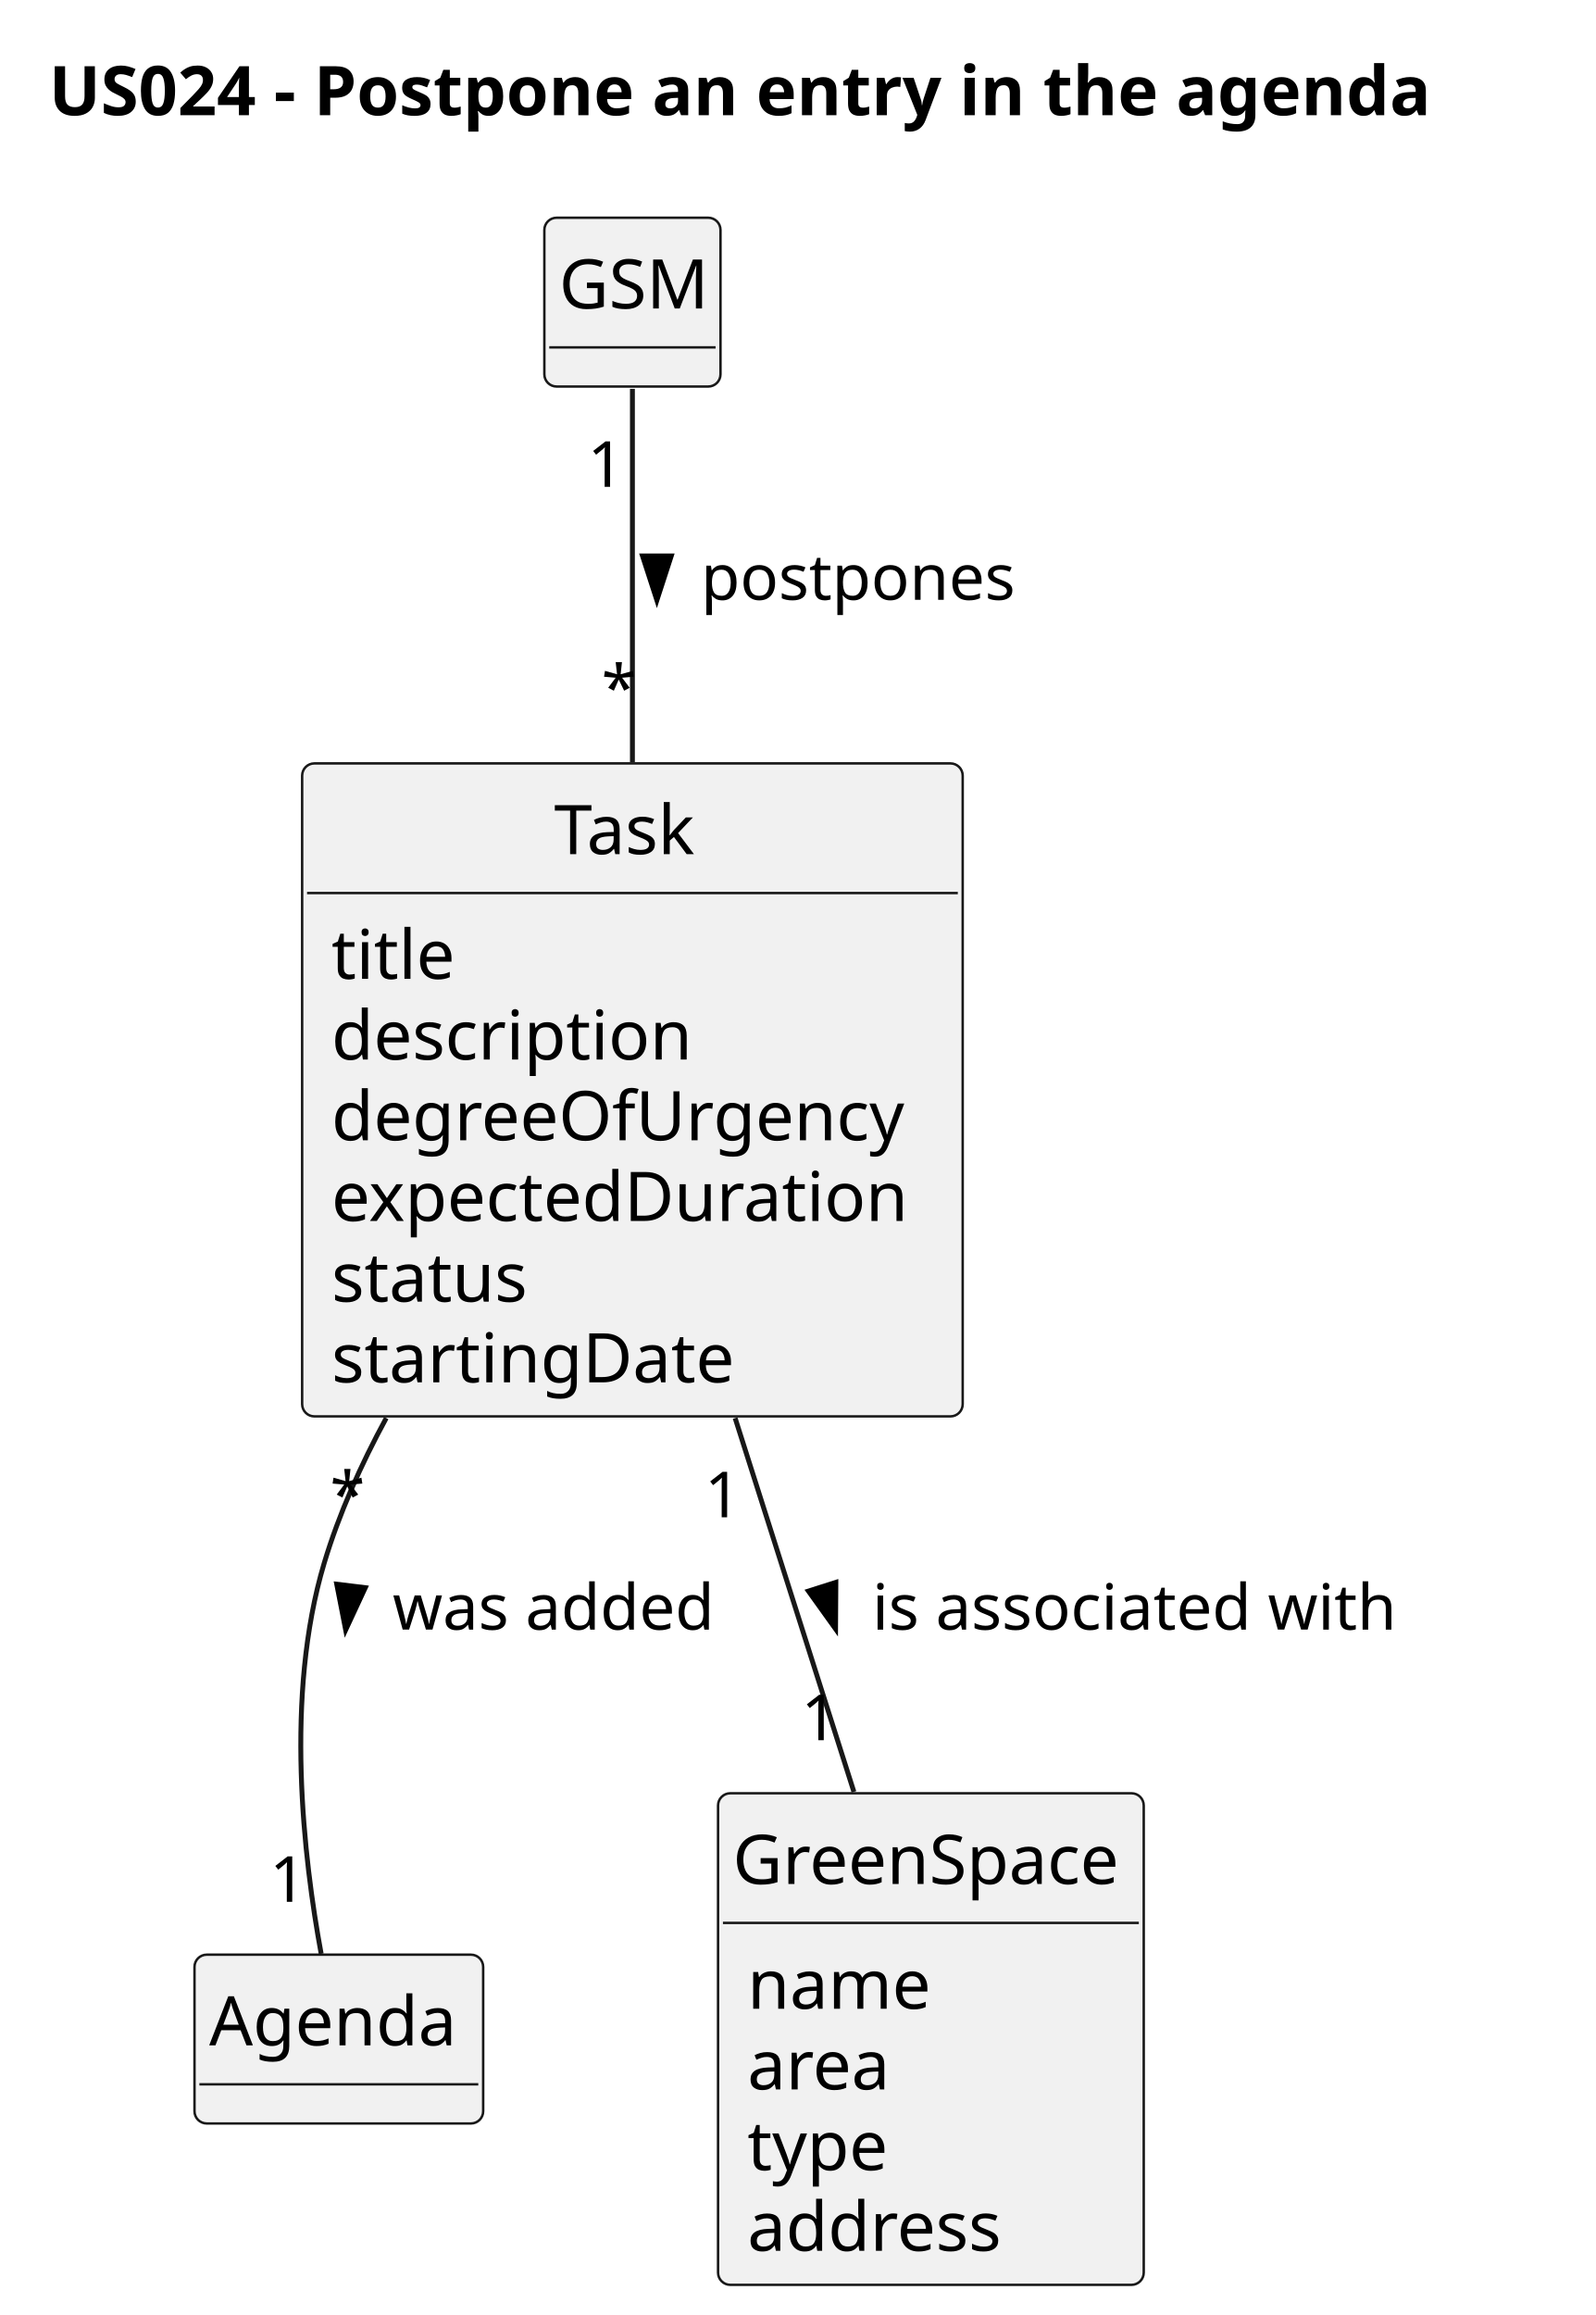
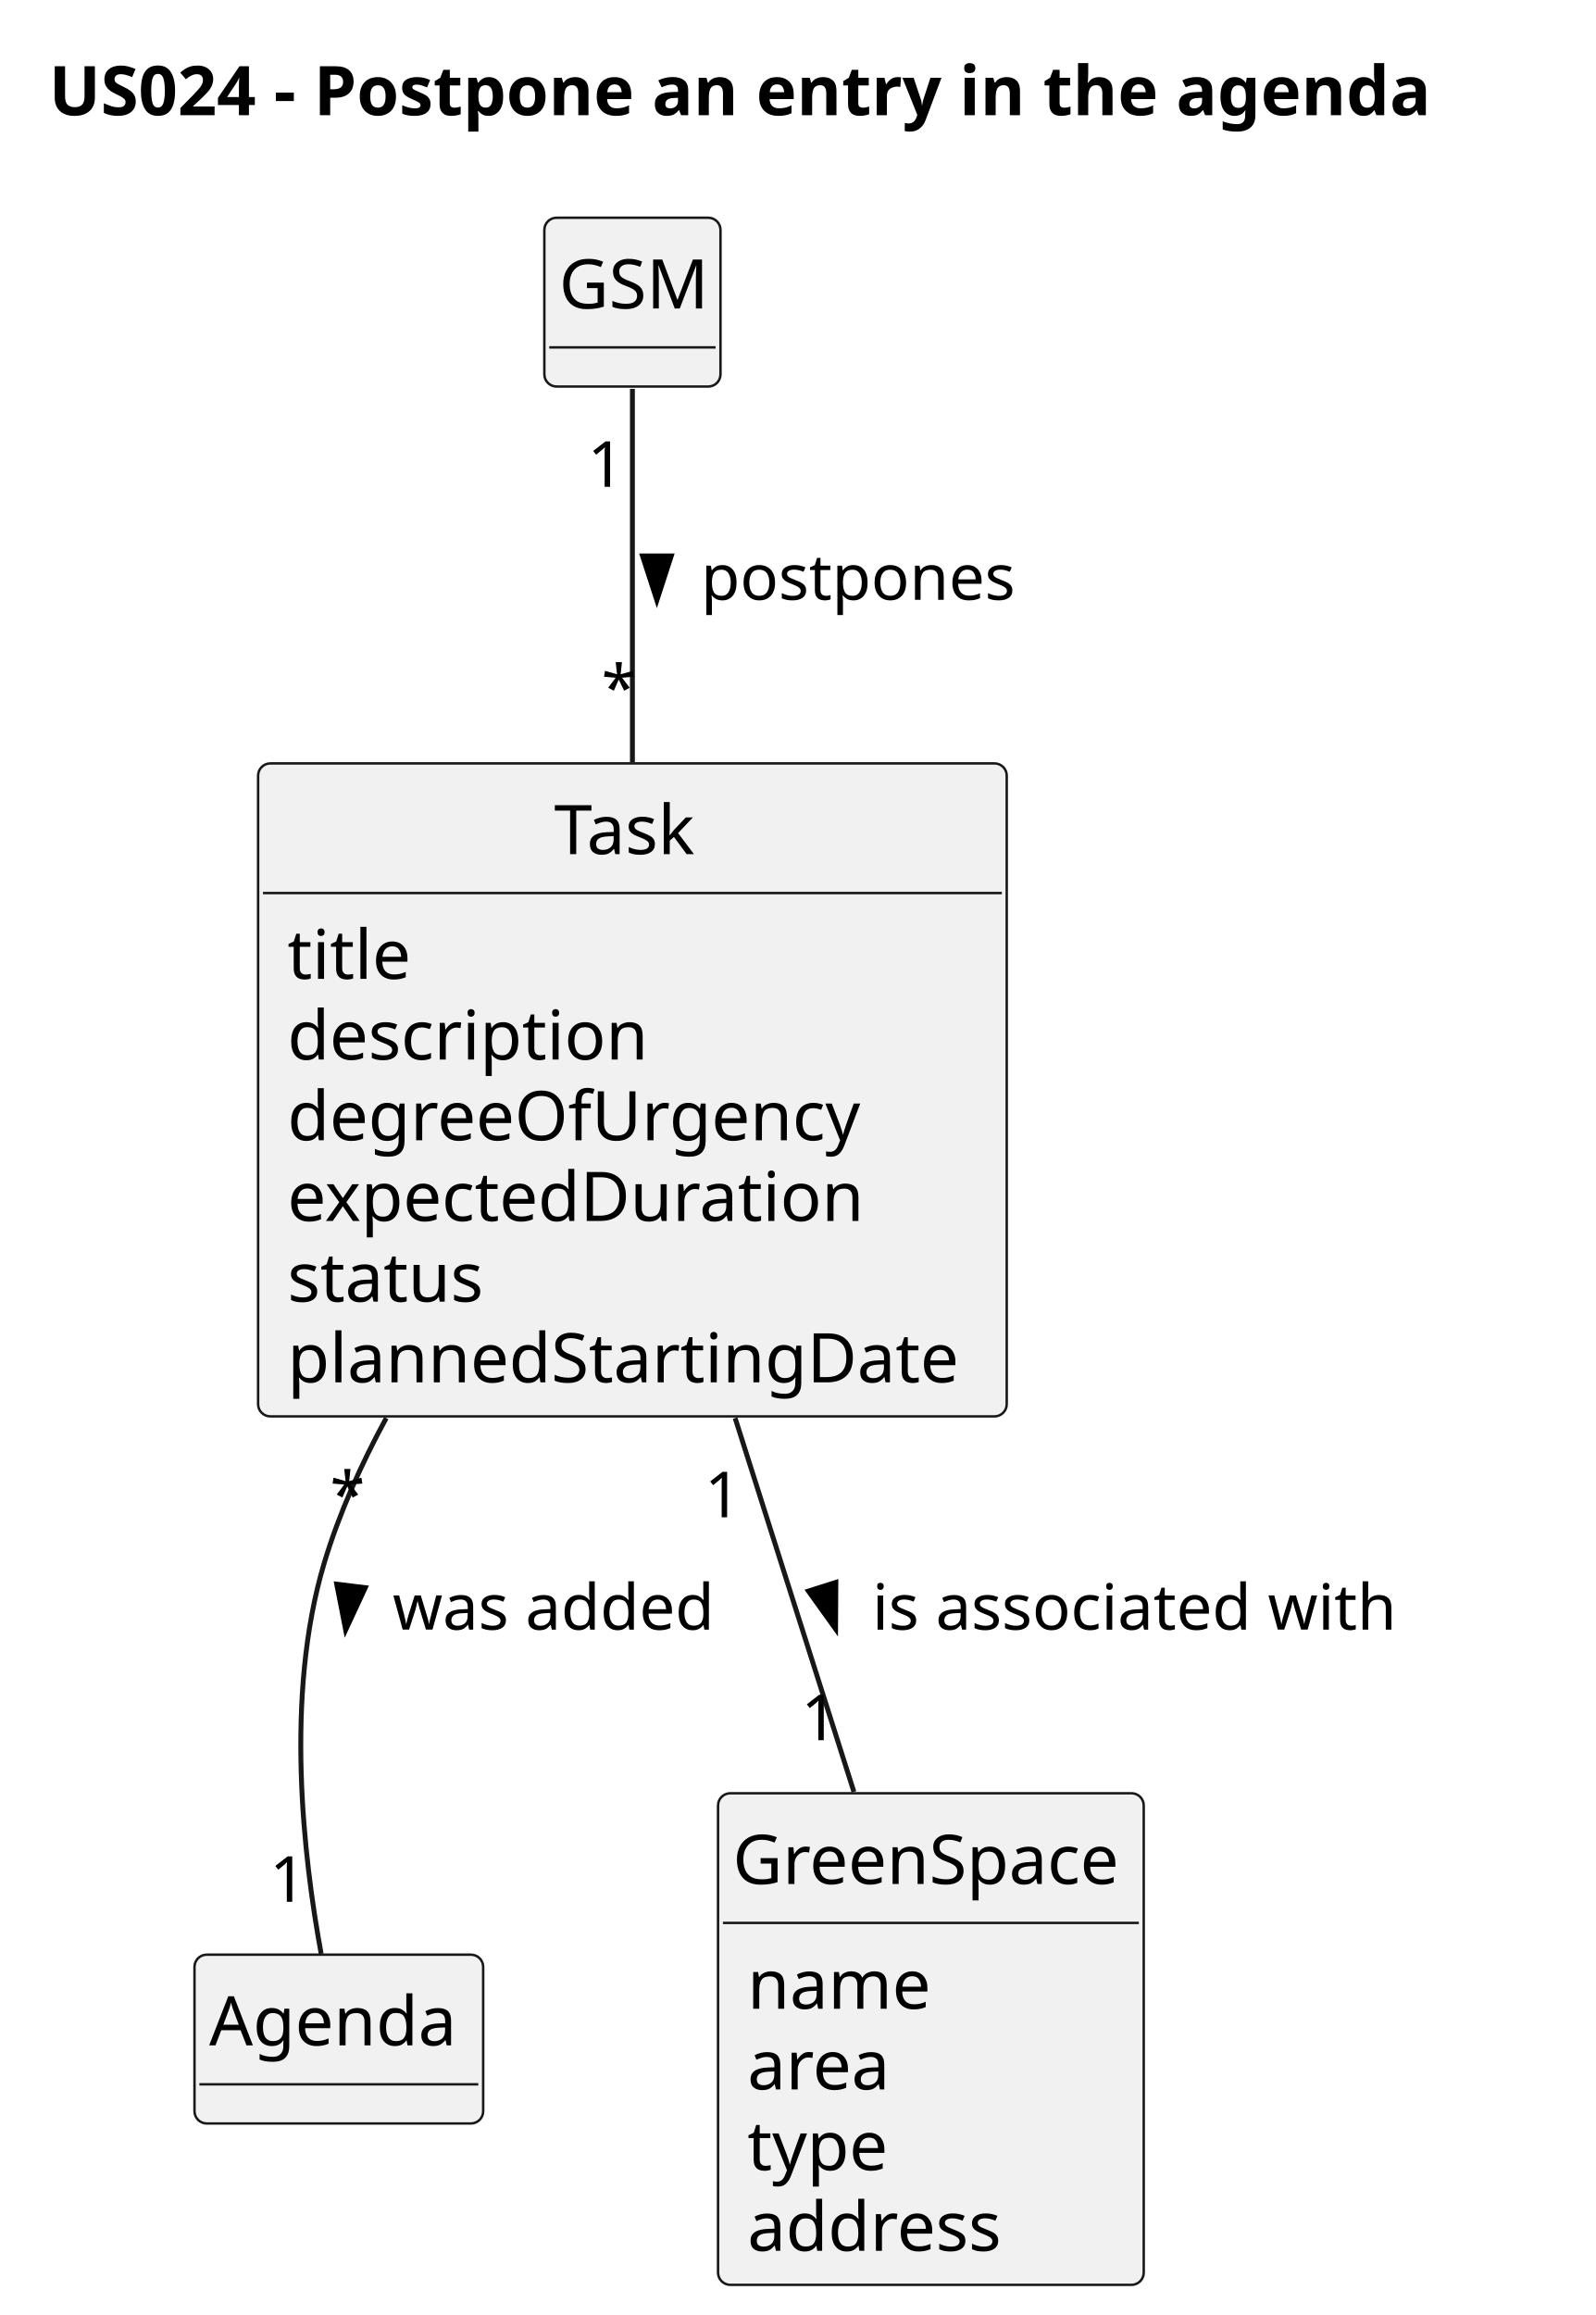
<svg xmlns="http://www.w3.org/2000/svg" contentStyleType="text/css" height="473px" preserveAspectRatio="none" style="width:326px;height:473px;background:#FFFFFF;" version="1.1" viewBox="0 0 326 473" width="326px" zoomAndPan="magnify">
  <defs />
  <g>
    <text fill="#000000" font-family="sans-serif" font-size="14" font-weight="bold" lengthAdjust="spacing" textLength="298" x="10" y="23.535">US024 - Postpone an entry in the agenda</text>
    <g id="elem_Agenda">
      <rect codeLine="14" fill="#F1F1F1" height="34.488" id="Agenda" rx="2.5" ry="2.5" style="stroke:#181818;stroke-width:0.5;" width="59" x="39.75" y="399.378" />
      <text fill="#000000" font-family="sans-serif" font-size="14" lengthAdjust="spacing" textLength="53" x="42.75" y="417.913">Agenda</text>
      <line style="stroke:#181818;stroke-width:0.5;" x1="40.75" x2="97.75" y1="425.867" y2="425.867" />
    </g>
    <g id="elem_Task">
-       <rect codeLine="17" fill="#F1F1F1" height="133.418" id="Task" rx="2.5" ry="2.5" style="stroke:#181818;stroke-width:0.5;" width="135" x="61.75" y="155.978" />
+       <rect codeLine="17" fill="#F1F1F1" height="133.418" id="Task" rx="2.5" ry="2.5" style="stroke:#181818;stroke-width:0.5;" width="153" x="52.75" y="155.978" />
      <text fill="#000000" font-family="sans-serif" font-size="14" lengthAdjust="spacing" textLength="32" x="113.25" y="174.513">Task</text>
-       <line style="stroke:#181818;stroke-width:0.5;" x1="62.75" x2="195.75" y1="182.467" y2="182.467" />
-       <text fill="#000000" font-family="sans-serif" font-size="14" lengthAdjust="spacing" textLength="26" x="67.75" y="200.002">title</text>
-       <text fill="#000000" font-family="sans-serif" font-size="14" lengthAdjust="spacing" textLength="77" x="67.75" y="216.49">description</text>
-       <text fill="#000000" font-family="sans-serif" font-size="14" lengthAdjust="spacing" textLength="120" x="67.75" y="232.978">degreeOfUrgency</text>
-       <text fill="#000000" font-family="sans-serif" font-size="14" lengthAdjust="spacing" textLength="123" x="67.75" y="249.467">expectedDuration</text>
-       <text fill="#000000" font-family="sans-serif" font-size="14" lengthAdjust="spacing" textLength="41" x="67.75" y="265.955">status</text>
-       <text fill="#000000" font-family="sans-serif" font-size="14" lengthAdjust="spacing" textLength="84" x="67.75" y="282.443">startingDate</text>
+       <line style="stroke:#181818;stroke-width:0.5;" x1="53.75" x2="204.75" y1="182.467" y2="182.467" />
+       <text fill="#000000" font-family="sans-serif" font-size="14" lengthAdjust="spacing" textLength="26" x="58.75" y="200.002">title</text>
+       <text fill="#000000" font-family="sans-serif" font-size="14" lengthAdjust="spacing" textLength="77" x="58.75" y="216.49">description</text>
+       <text fill="#000000" font-family="sans-serif" font-size="14" lengthAdjust="spacing" textLength="120" x="58.75" y="232.978">degreeOfUrgency</text>
+       <text fill="#000000" font-family="sans-serif" font-size="14" lengthAdjust="spacing" textLength="123" x="58.75" y="249.467">expectedDuration</text>
+       <text fill="#000000" font-family="sans-serif" font-size="14" lengthAdjust="spacing" textLength="41" x="58.75" y="265.955">status</text>
+       <text fill="#000000" font-family="sans-serif" font-size="14" lengthAdjust="spacing" textLength="141" x="58.75" y="282.443">plannedStartingDate</text>
    </g>
    <g id="elem_GSM">
      <rect codeLine="26" fill="#F1F1F1" height="34.488" id="GSM" rx="2.5" ry="2.5" style="stroke:#181818;stroke-width:0.5;" width="36" x="111.25" y="44.488" />
      <text fill="#000000" font-family="sans-serif" font-size="14" lengthAdjust="spacing" textLength="30" x="114.25" y="63.023">GSM</text>
      <line style="stroke:#181818;stroke-width:0.5;" x1="112.25" x2="146.25" y1="70.977" y2="70.977" />
    </g>
    <g id="elem_GreenSpace">
      <rect codeLine="29" fill="#F1F1F1" height="100.441" id="GreenSpace" rx="2.5" ry="2.5" style="stroke:#181818;stroke-width:0.5;" width="87" x="146.75" y="366.398" />
      <text fill="#000000" font-family="sans-serif" font-size="14" lengthAdjust="spacing" textLength="81" x="149.75" y="384.933">GreenSpace</text>
      <line style="stroke:#181818;stroke-width:0.5;" x1="147.75" x2="232.75" y1="392.887" y2="392.887" />
      <text fill="#000000" font-family="sans-serif" font-size="14" lengthAdjust="spacing" textLength="38" x="152.75" y="410.422">name</text>
      <text fill="#000000" font-family="sans-serif" font-size="14" lengthAdjust="spacing" textLength="30" x="152.75" y="426.91">area</text>
      <text fill="#000000" font-family="sans-serif" font-size="14" lengthAdjust="spacing" textLength="29" x="152.75" y="443.398">type</text>
      <text fill="#000000" font-family="sans-serif" font-size="14" lengthAdjust="spacing" textLength="54" x="152.75" y="459.887">address</text>
    </g>
    <g id="link_Task_Agenda">
      <path codeLine="37" d="M78.94,289.738 C73.75,299.278 69.28,309.298 66.25,319.398 C58.14,346.458 62.05,379.718 65.64,399.208 " fill="none" id="Task-Agenda" style="stroke:#181818;stroke-width:1.0;" />
      <polygon fill="#000000" points="70.647,333.017,74.655,324.392,68.82,323.683,70.647,333.017" style="stroke:#000000;stroke-width:1.0;" />
      <text fill="#000000" font-family="sans-serif" font-size="13" lengthAdjust="spacing" textLength="66" x="80.25" y="332.967">was added</text>
      <text fill="#000000" font-family="sans-serif" font-size="13" lengthAdjust="spacing" textLength="6" x="67.442" y="310.011">*</text>
      <text fill="#000000" font-family="sans-serif" font-size="13" lengthAdjust="spacing" textLength="8" x="55.119" y="388.575">1</text>
    </g>
    <g id="link_Task_GreenSpace">
      <path codeLine="38" d="M150.24,289.738 C158.2,314.788 167.12,342.858 174.52,366.118 " fill="none" id="Task-GreenSpace" style="stroke:#181818;stroke-width:1.0;" />
      <polygon fill="#000000" points="170.765,332.819,170.825,323.308,165.224,325.089,170.765,332.819" style="stroke:#000000;stroke-width:1.0;" />
      <text fill="#000000" font-family="sans-serif" font-size="13" lengthAdjust="spacing" textLength="113" x="178.25" y="332.967">is associated with</text>
      <text fill="#000000" font-family="sans-serif" font-size="13" lengthAdjust="spacing" textLength="8" x="143.992" y="310.011">1</text>
      <text fill="#000000" font-family="sans-serif" font-size="13" lengthAdjust="spacing" textLength="8" x="163.745" y="355.552">1</text>
    </g>
    <g id="link_GSM_Task">
      <path codeLine="39" d="M129.25,79.448 C129.25,97.618 129.25,127.818 129.25,155.718 " fill="none" id="GSM-Task" style="stroke:#181818;stroke-width:1.0;" />
      <polygon fill="#000000" points="134.25,122.634,137.189,113.588,131.311,113.588,134.25,122.634" style="stroke:#000000;stroke-width:1.0;" />
      <text fill="#000000" font-family="sans-serif" font-size="13" lengthAdjust="spacing" textLength="66" x="143.25" y="122.547">postpones</text>
      <text fill="#000000" font-family="sans-serif" font-size="13" lengthAdjust="spacing" textLength="8" x="120.075" y="99.469">1</text>
      <text fill="#000000" font-family="sans-serif" font-size="13" lengthAdjust="spacing" textLength="6" x="122.922" y="145.159">*</text>
    </g>
  </g>
</svg>
